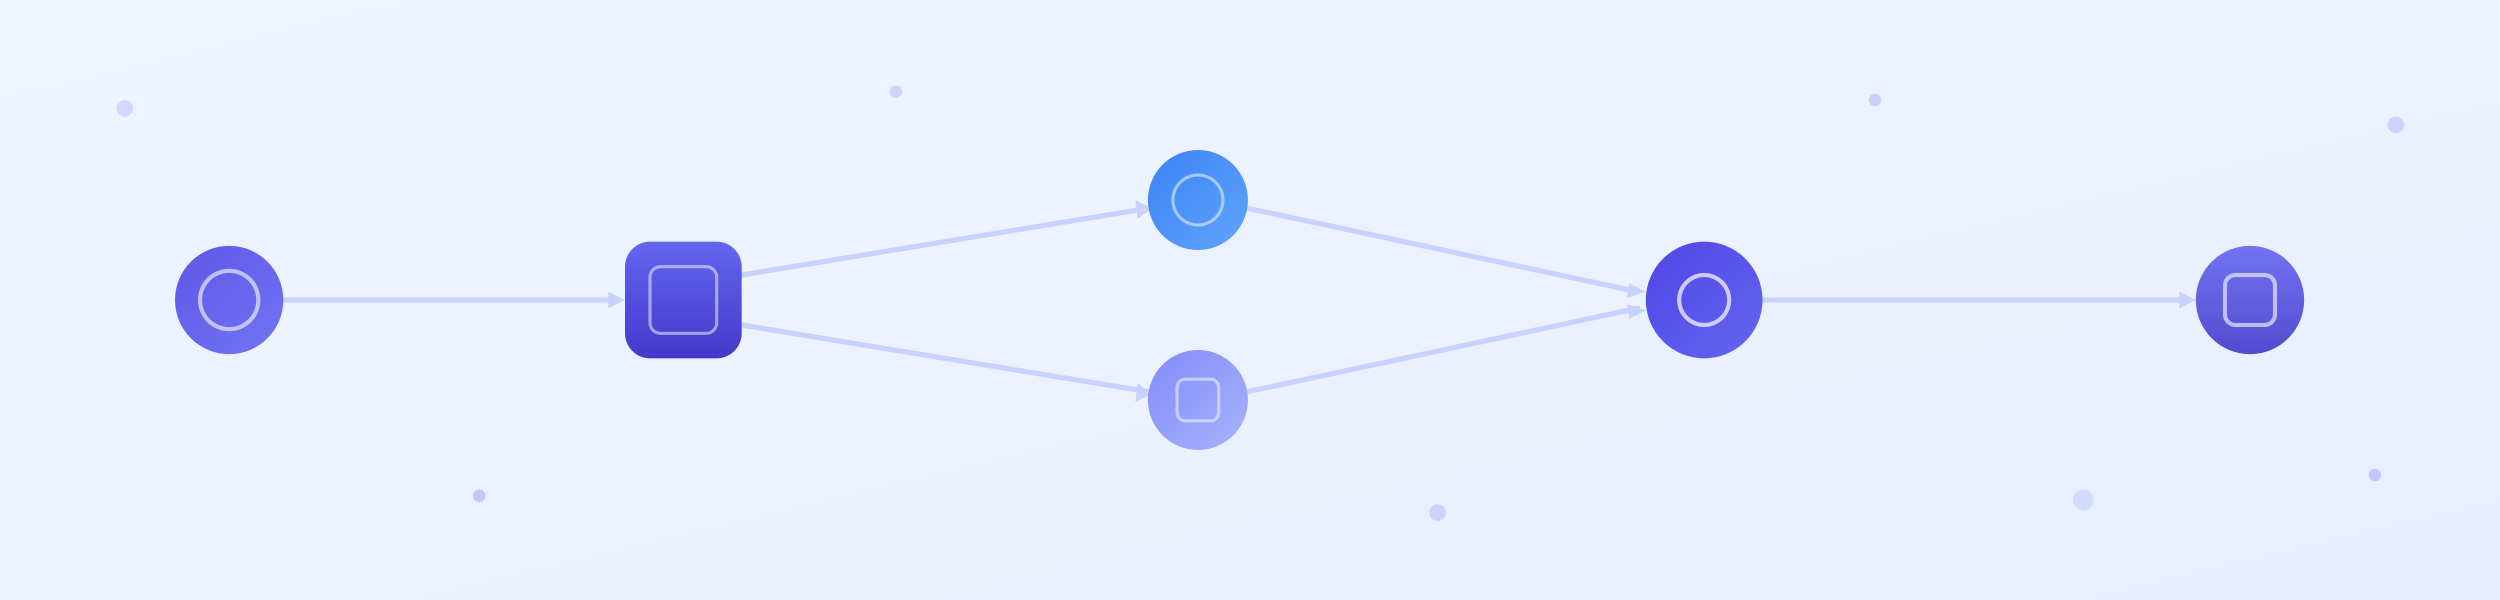
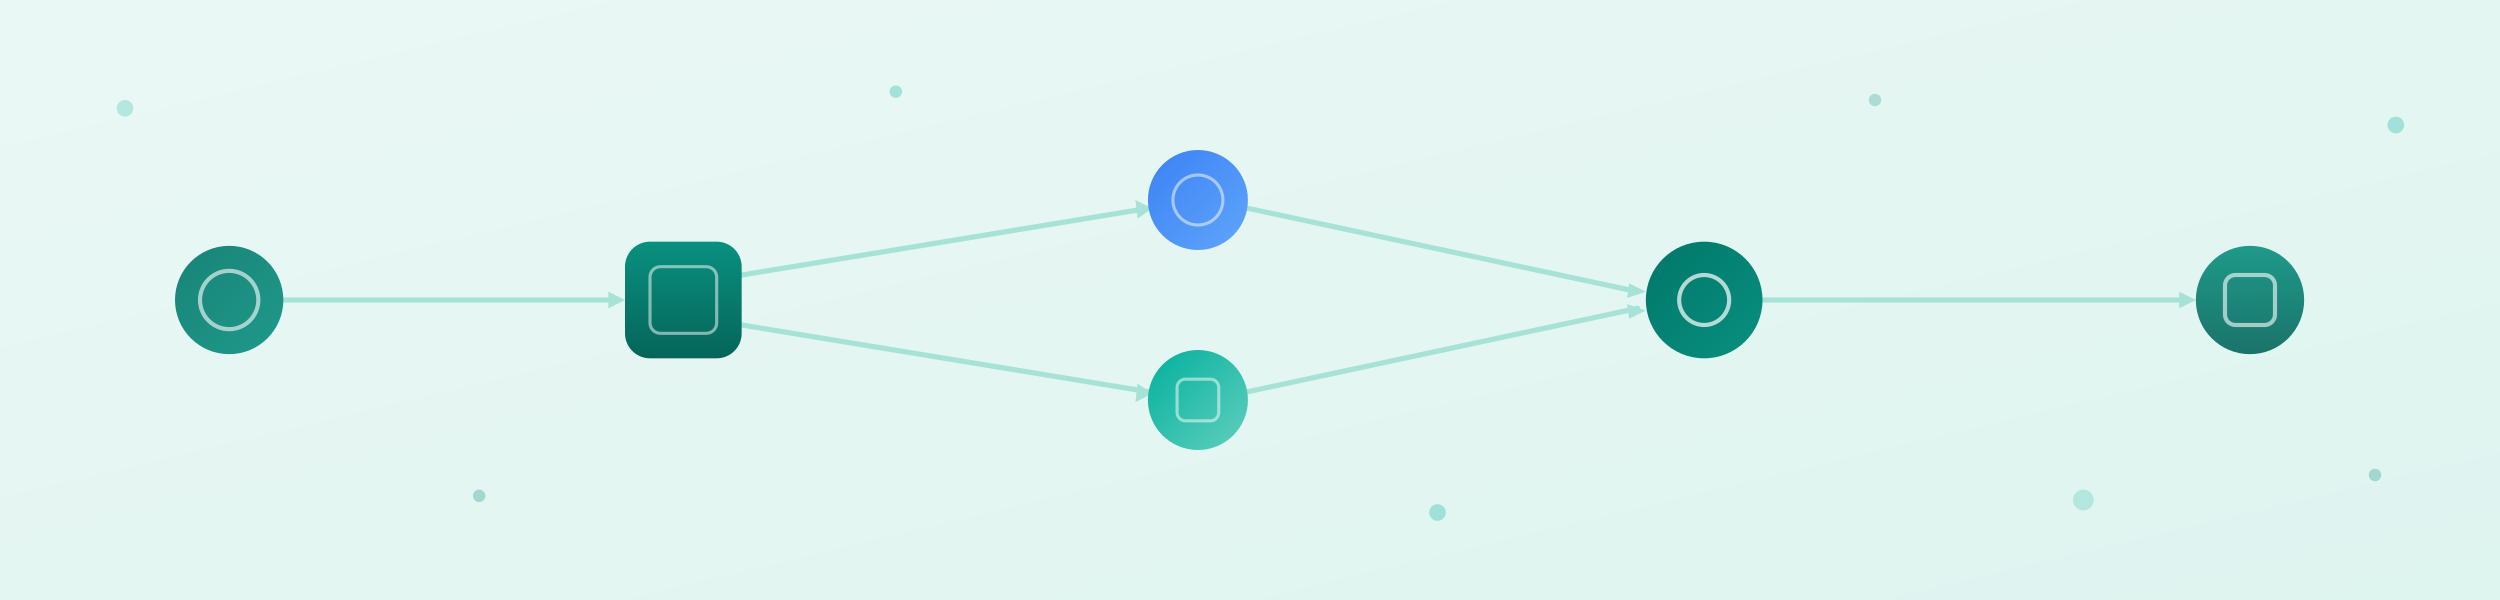
<svg xmlns="http://www.w3.org/2000/svg" viewBox="0 0 1200 288" width="1200" height="288">
  <defs>
    <linearGradient id="bg-detail" x1="0%" y1="0%" x2="100%" y2="100%">
-       <stop offset="0%" stop-color="#f0f4ff" />
-       <stop offset="100%" stop-color="#e8eeff" />
+       <stop offset="0%" stop-color="#eaf8f5" />
+       <stop offset="100%" stop-color="#def4ef" />
    </linearGradient>
    <linearGradient id="g1-detail" x1="0%" y1="0%" x2="100%" y2="100%">
-       <stop offset="0%" stop-color="#4f46e5" />
-       <stop offset="100%" stop-color="#6366f1" />
+       <stop offset="0%" stop-color="#007769" />
+       <stop offset="100%" stop-color="#09907f" />
    </linearGradient>
    <linearGradient id="g2-detail" x1="0%" y1="0%" x2="100%" y2="100%">
-       <stop offset="0%" stop-color="#818cf8" />
-       <stop offset="100%" stop-color="#a5b4fc" />
+       <stop offset="0%" stop-color="#02b09d" />
+       <stop offset="100%" stop-color="#62cfbd" />
    </linearGradient>
    <linearGradient id="g3-detail" x1="0%" y1="0%" x2="100%" y2="100%">
      <stop offset="0%" stop-color="#3b82f6" />
      <stop offset="100%" stop-color="#60a5fa" />
    </linearGradient>
    <linearGradient id="g4-detail" x1="0%" y1="0%" x2="0%" y2="100%">
-       <stop offset="0%" stop-color="#6366f1" />
-       <stop offset="100%" stop-color="#4338ca" />
+       <stop offset="0%" stop-color="#09907f" />
+       <stop offset="100%" stop-color="#06655a" />
    </linearGradient>
  </defs>
  <rect width="1200" height="288" fill="url(#bg-detail)" />
-   <path d="M136 144L296 144M356 132L551 100M356 156L551 188M599 100L786 140M599 188L786 148M846 144L1050 144" stroke="#c7d2fe" stroke-width="2.5" fill="none" stroke-linecap="round" />
-   <polygon points="292,140 300,144 292,148" fill="#c7d2fe" />
-   <polygon points="545,96 553,100 546,105" fill="#c7d2fe" />
-   <polygon points="546,184 553,189 545,193" fill="#c7d2fe" />
-   <polygon points="782,136 790,140 781,143" fill="#c7d2fe" />
-   <polygon points="781,146 790,149 782,153" fill="#c7d2fe" />
-   <polygon points="1046,140 1054,144 1046,148" fill="#c7d2fe" />
+   <path d="M136 144L296 144M356 132L551 100M356 156L551 188M599 100L786 140M599 188L786 148M846 144L1050 144" stroke="#a7e2d6" stroke-width="2.5" fill="none" stroke-linecap="round" />
+   <polygon points="292,140 300,144 292,148" fill="#a7e2d6" />
+   <polygon points="545,96 553,100 546,105" fill="#a7e2d6" />
+   <polygon points="546,184 553,189 545,193" fill="#a7e2d6" />
+   <polygon points="782,136 790,140 781,143" fill="#a7e2d6" />
+   <polygon points="781,146 790,149 782,153" fill="#a7e2d6" />
+   <polygon points="1046,140 1054,144 1046,148" fill="#a7e2d6" />
  <circle cx="110" cy="144" r="26" fill="url(#g1-detail)" opacity="0.9" />
  <circle cx="110" cy="144" r="14" fill="none" stroke="#fff" stroke-width="2" opacity="0.6" />
  <rect x="300" y="116" width="56" height="56" rx="12" fill="url(#g4-detail)" />
  <rect x="312" y="128" width="32" height="32" rx="5" fill="none" stroke="#fff" stroke-width="1.5" opacity="0.5" />
  <circle cx="575" cy="96" r="24" fill="url(#g3-detail)" />
  <circle cx="575" cy="96" r="12" fill="none" stroke="#fff" stroke-width="1.5" opacity="0.5" />
  <circle cx="575" cy="192" r="24" fill="url(#g2-detail)" />
  <rect x="565" y="182" width="20" height="20" rx="4" fill="none" stroke="#fff" stroke-width="1.5" opacity="0.5" />
  <rect x="790" y="116" width="56" height="56" rx="28" fill="url(#g1-detail)" />
  <circle cx="818" cy="144" r="12" fill="none" stroke="#fff" stroke-width="2" opacity="0.7" />
  <circle cx="1080" cy="144" r="26" fill="url(#g4-detail)" opacity="0.9" />
  <rect x="1068" y="132" width="24" height="24" rx="5" fill="none" stroke="#fff" stroke-width="2" opacity="0.6" />
-   <circle cx="60" cy="52" r="4" fill="#a5b4fc" opacity="0.4" />
-   <circle cx="230" cy="238" r="3" fill="#6366f1" opacity="0.3" />
-   <circle cx="430" cy="44" r="3" fill="#818cf8" opacity="0.3" />
-   <circle cx="690" cy="246" r="4" fill="#818cf8" opacity="0.3" />
-   <circle cx="900" cy="48" r="3" fill="#6366f1" opacity="0.25" />
-   <circle cx="1000" cy="240" r="5" fill="#a5b4fc" opacity="0.35" />
-   <circle cx="1150" cy="60" r="4" fill="#818cf8" opacity="0.3" />
-   <circle cx="1140" cy="228" r="3" fill="#6366f1" opacity="0.3" />
+   <circle cx="60" cy="52" r="4" fill="#62cfbd" opacity="0.4" />
+   <circle cx="230" cy="238" r="3" fill="#09907f" opacity="0.3" />
+   <circle cx="430" cy="44" r="3" fill="#02b09d" opacity="0.3" />
+   <circle cx="690" cy="246" r="4" fill="#02b09d" opacity="0.3" />
+   <circle cx="900" cy="48" r="3" fill="#09907f" opacity="0.25" />
+   <circle cx="1000" cy="240" r="5" fill="#62cfbd" opacity="0.35" />
+   <circle cx="1150" cy="60" r="4" fill="#02b09d" opacity="0.3" />
+   <circle cx="1140" cy="228" r="3" fill="#09907f" opacity="0.3" />
</svg>
